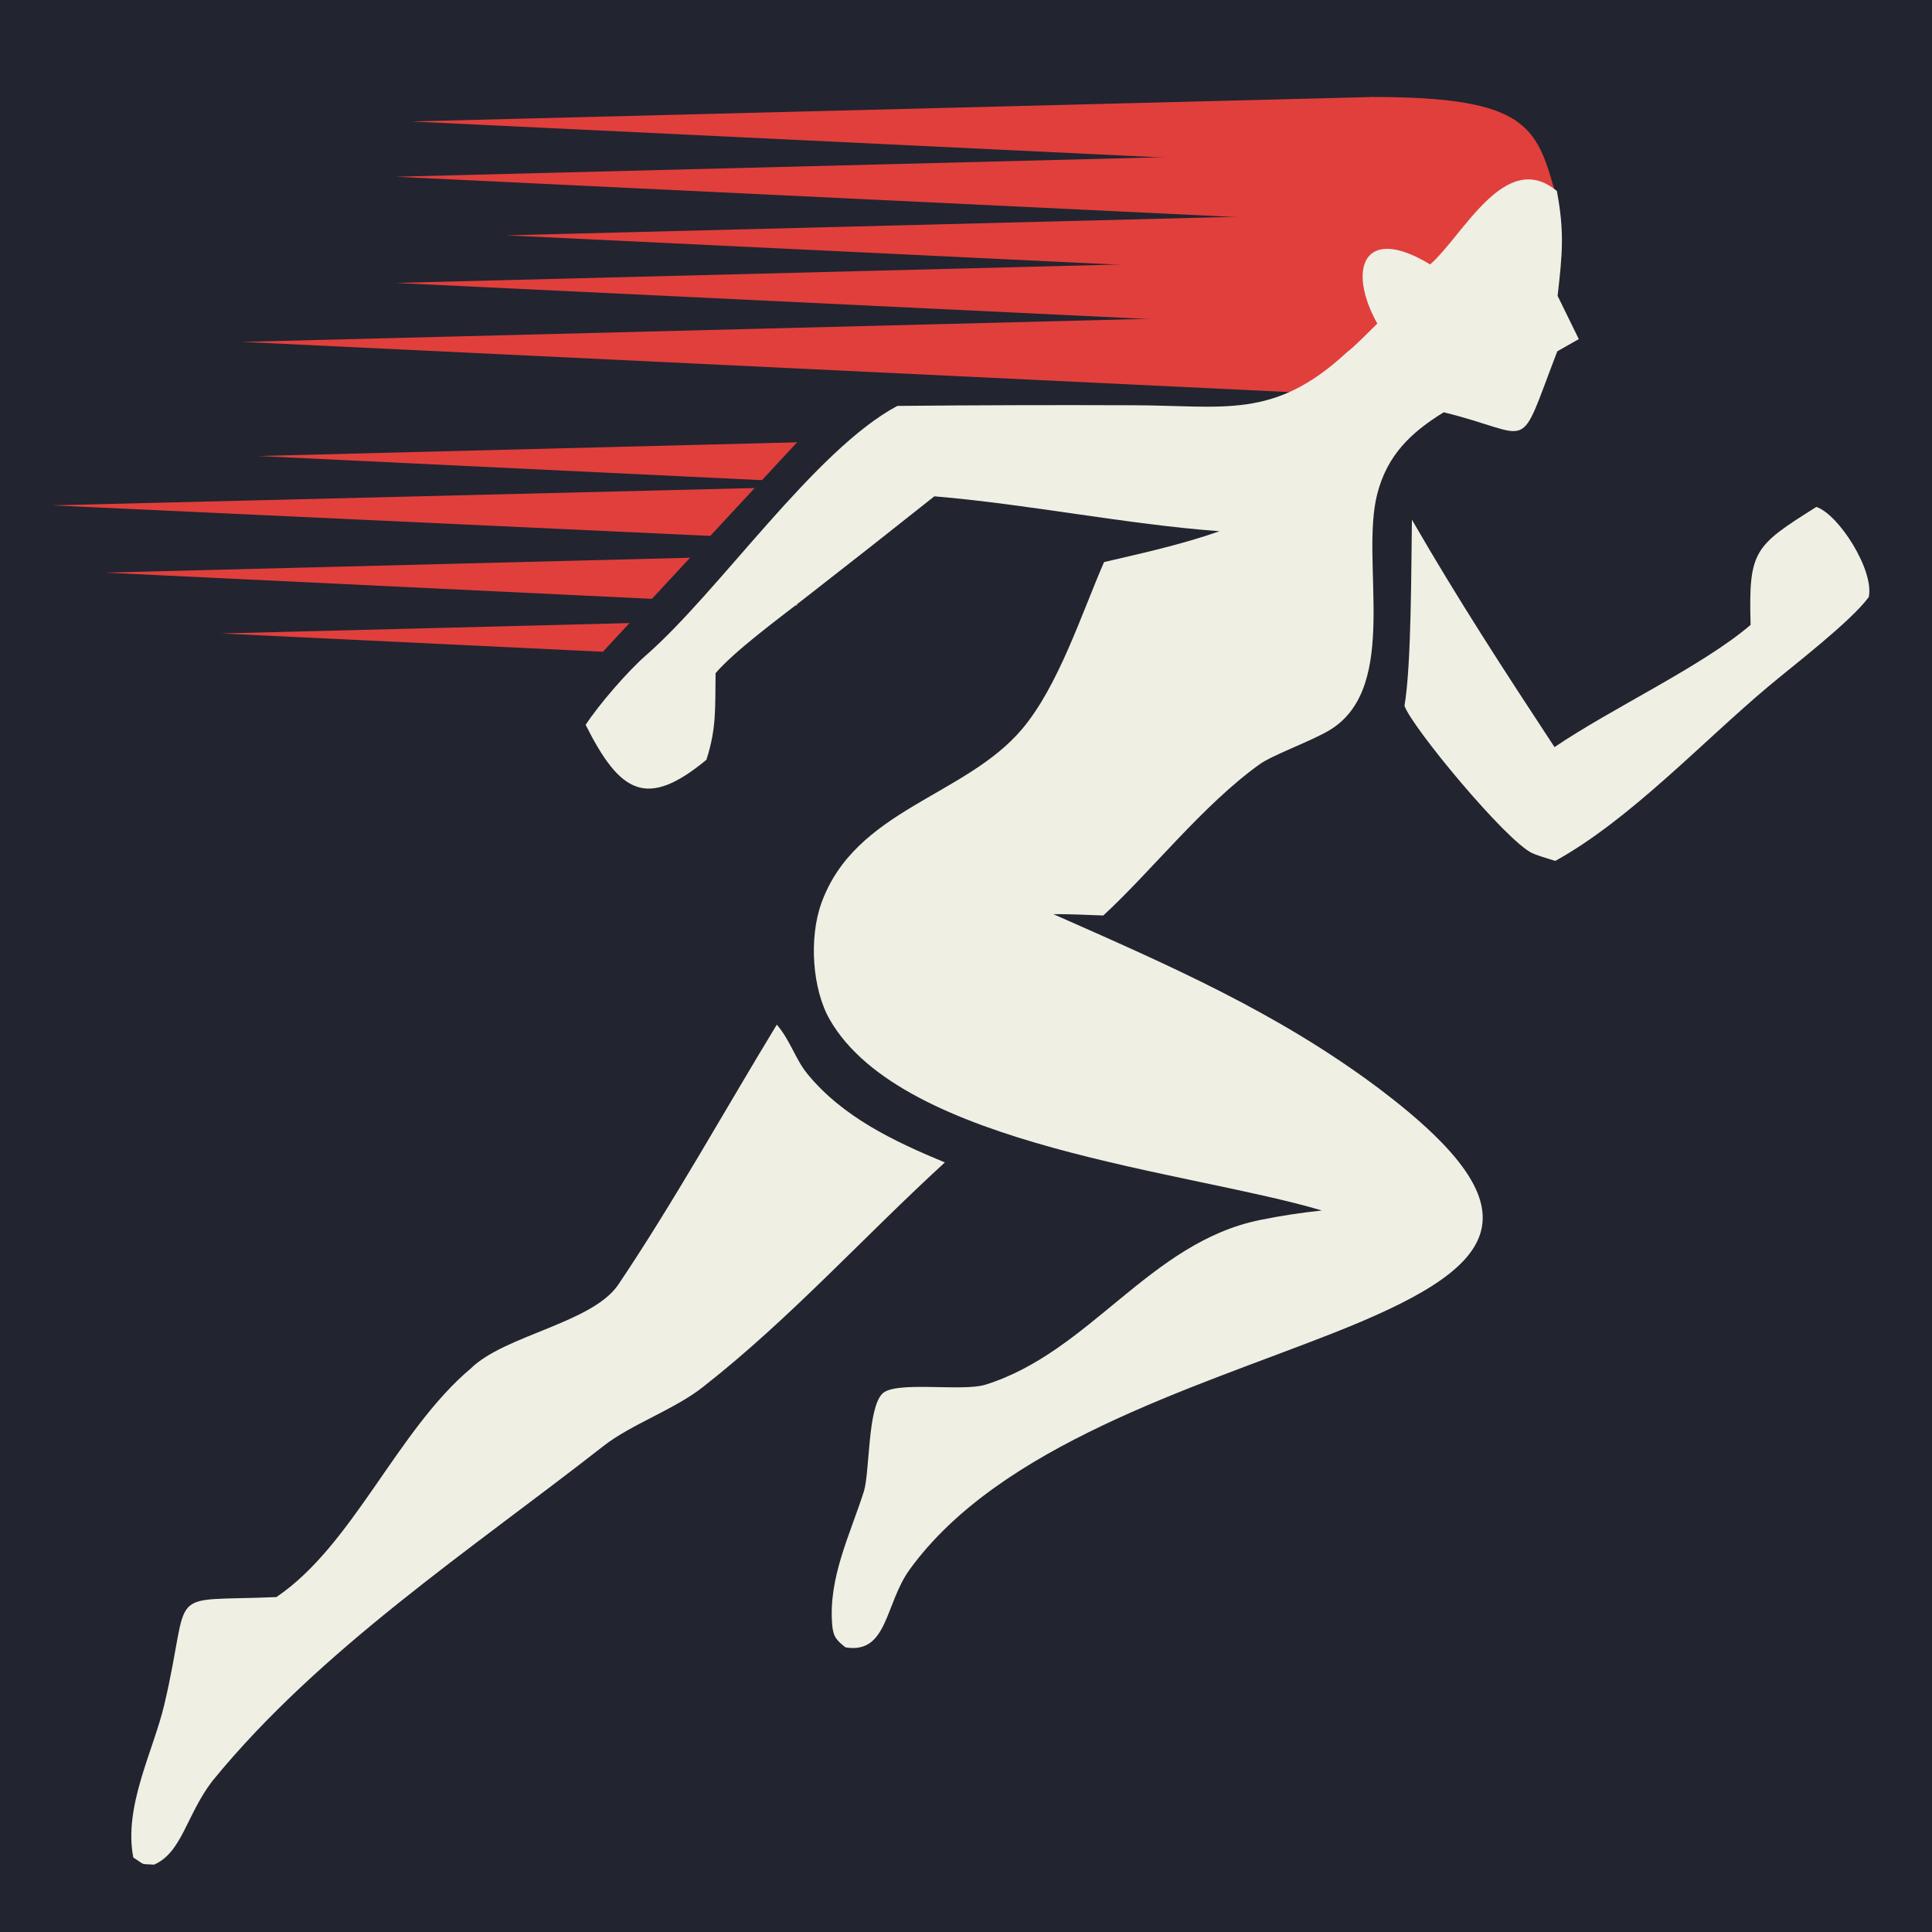
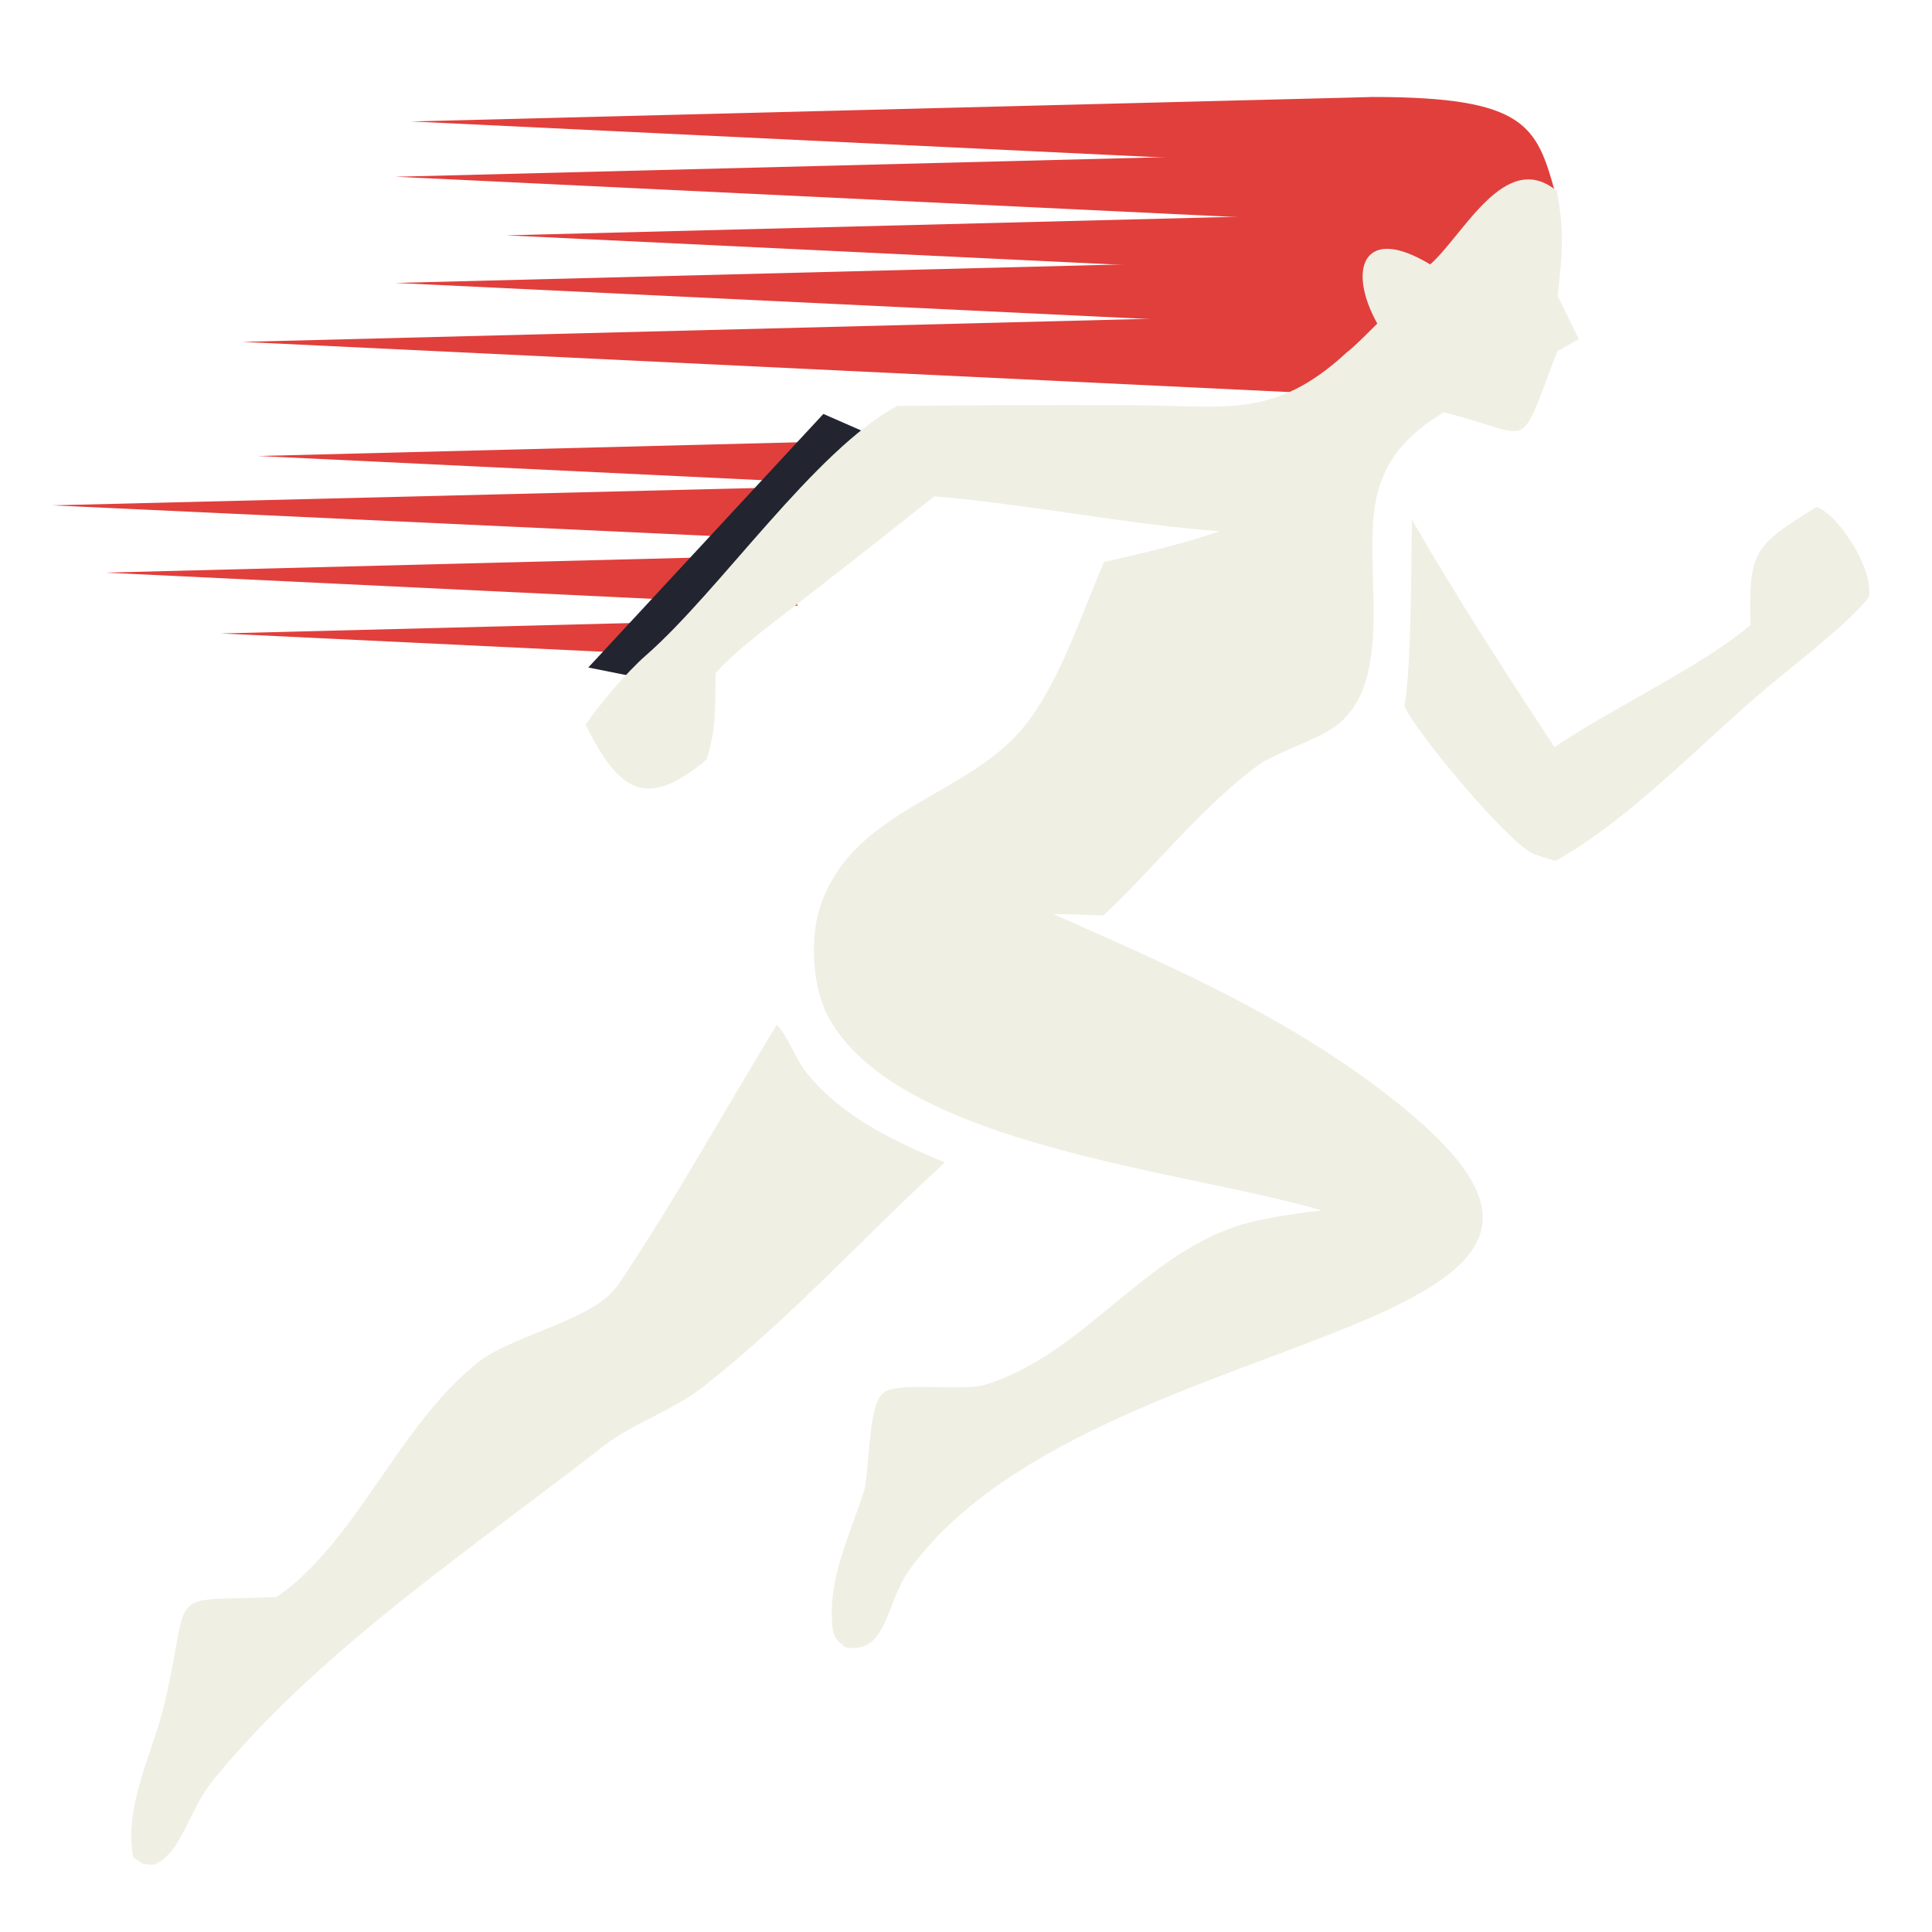
<svg xmlns="http://www.w3.org/2000/svg" width="512" height="512" viewBox="0 0 512 512" fill="none">
-   <rect width="512" height="512" fill="#22242F" />
  <g transform="translate(256,256) scale(1.4) translate(-256,-256)">
    <path d="M333 91.5L151 96.134L334 104.908L333 91.5Z" fill="#E13F3C" />
    <path d="M332.984 101.89L148 106.6L334 115.517L332.984 101.89Z" fill="#E13F3C" />
    <path d="M333.098 113.514L169 117.691L334 125.602L333.098 113.514Z" fill="#E13F3C" />
    <path d="M332.984 121.988L148 126.698L334 135.616L332.984 121.988Z" fill="#E13F3C" />
    <path d="M332.825 132.414L119 137.858L334 148.166L332.825 132.414Z" fill="#E13F3C" />
    <path d="M246.317 156.297L122 159.462L247 165.455L246.317 156.297Z" fill="#E13F3C" />
    <path d="M237.153 165L83 168.802L238 176L237.153 165Z" fill="#E13F3C" />
    <path d="M223.364 178.218L93 181.537L224.08 187.821L223.364 178.218Z" fill="#E13F3C" />
    <path d="M210.475 190.623L115 193.053L211 197.656L210.475 190.623Z" fill="#E13F3C" />
    <path d="M353.5 135.5L307.5 133.5C299.5 112.3 323.333 96.167 333 91.5C362 91.5 364 97 367.5 109.5L353.5 135.5Z" fill="#E13F3C" />
    <path d="M229 151.5L245 158.5L199.5 202.5L184.5 199.5L229 151.5Z" fill="#22242F" />
    <path d="M343.864 123.197C350.161 117.679 358.088 101.203 367.849 109.301C369.309 117.115 368.888 121.182 367.989 129.148L372 137.334L367.929 139.643C360.203 159.691 363.892 155.447 346.424 151.187C340.212 155.016 335.726 159.294 333.84 166.676C330.567 179.492 338.17 202.994 325.047 211.22C321.693 213.322 314.13 215.987 311.573 217.822C300.825 225.533 291.12 238.033 281.989 246.439C278.946 246.341 275.553 246.153 272.539 246.185C294.816 256.03 314.969 264.808 334.152 279.177C365.879 303.125 356.516 313.287 325.213 325.603C298.996 335.921 262.35 346.76 245.343 370.233C240.62 376.748 241.211 386.294 233.196 384.98C231.605 383.725 230.853 383.042 230.672 380.708C229.918 371.729 234.084 363.621 236.718 355.298C237.792 351.319 237.403 339.758 240.147 336.968C242.615 334.458 255.249 336.63 259.665 335.258C279.497 329.088 290.779 308.281 311.719 304.067C315.776 303.248 319.236 302.728 323.362 302.279C297.995 294.743 244.089 290.198 230.236 266.192C226.878 260.373 226.256 250.698 228.617 244.124C235.006 226.346 255.792 223.943 266.599 211.167C273.503 203.006 277.86 189.336 282.132 179.54C289.731 177.765 296.601 176.27 304 173.702C286.246 172.381 267.718 168.573 250.01 167.093C241.878 173.56 233.71 179.984 225.507 186.362C220.799 190.035 212.202 196.34 208.596 200.575C208.494 206.889 208.821 211.006 206.85 216.977C195.596 226.264 190.565 223.417 184 210.352C186.523 206.498 191.926 200.244 195.408 197.202C209.325 185.046 227.386 158.299 243.004 149.979C257.733 149.837 272.462 149.795 287.192 149.852C304.889 149.858 314.211 152.73 328.14 139.788C329.477 138.827 332.526 135.693 333.855 134.399C328.116 124.099 331.19 115.509 343.864 123.197Z" fill="#EFEFE4" />
    <path d="M220.186 267.103C222.727 270.046 223.708 273.64 225.954 276.394C232.672 284.624 242.458 289.227 252 293.185C236.872 307.014 222.71 322.744 206.466 335.486C201.066 339.874 192.727 342.674 187.406 346.841C162.214 366.549 133.684 385.365 113.344 410.269C108.448 416.656 107.589 423.818 102.313 426.103C99.541 425.921 100.819 426.305 98.379 424.762C96.488 415.106 102.181 404.578 104.242 395.821C109.596 373.06 103.722 376.393 125.46 375.456C139.964 365.663 148.257 343.995 162.226 332.211C168.651 325.869 185.285 323.597 190.206 316.279C200.655 300.738 210.432 283.139 220.186 267.103Z" fill="#EFEFE4" />
    <path d="M416.964 169.103C421.198 170.499 427.953 181.108 426.888 186.167C423.407 190.861 412.921 198.857 407.848 203.116C395.255 213.689 381.714 228.272 367.554 236.103L366.544 235.798C365.666 235.539 363.907 234.983 363.18 234.64C358.21 232.296 340.47 210.883 339 206.757C340.325 199.122 340.27 180.225 340.408 171.514C349.131 186.639 357.841 200.029 367.402 214.566C378.25 207.197 395.383 199.255 404.519 191.428C404.124 177.304 405.179 176.53 416.964 169.103Z" fill="#EFEFE4" />
  </g>
</svg>
